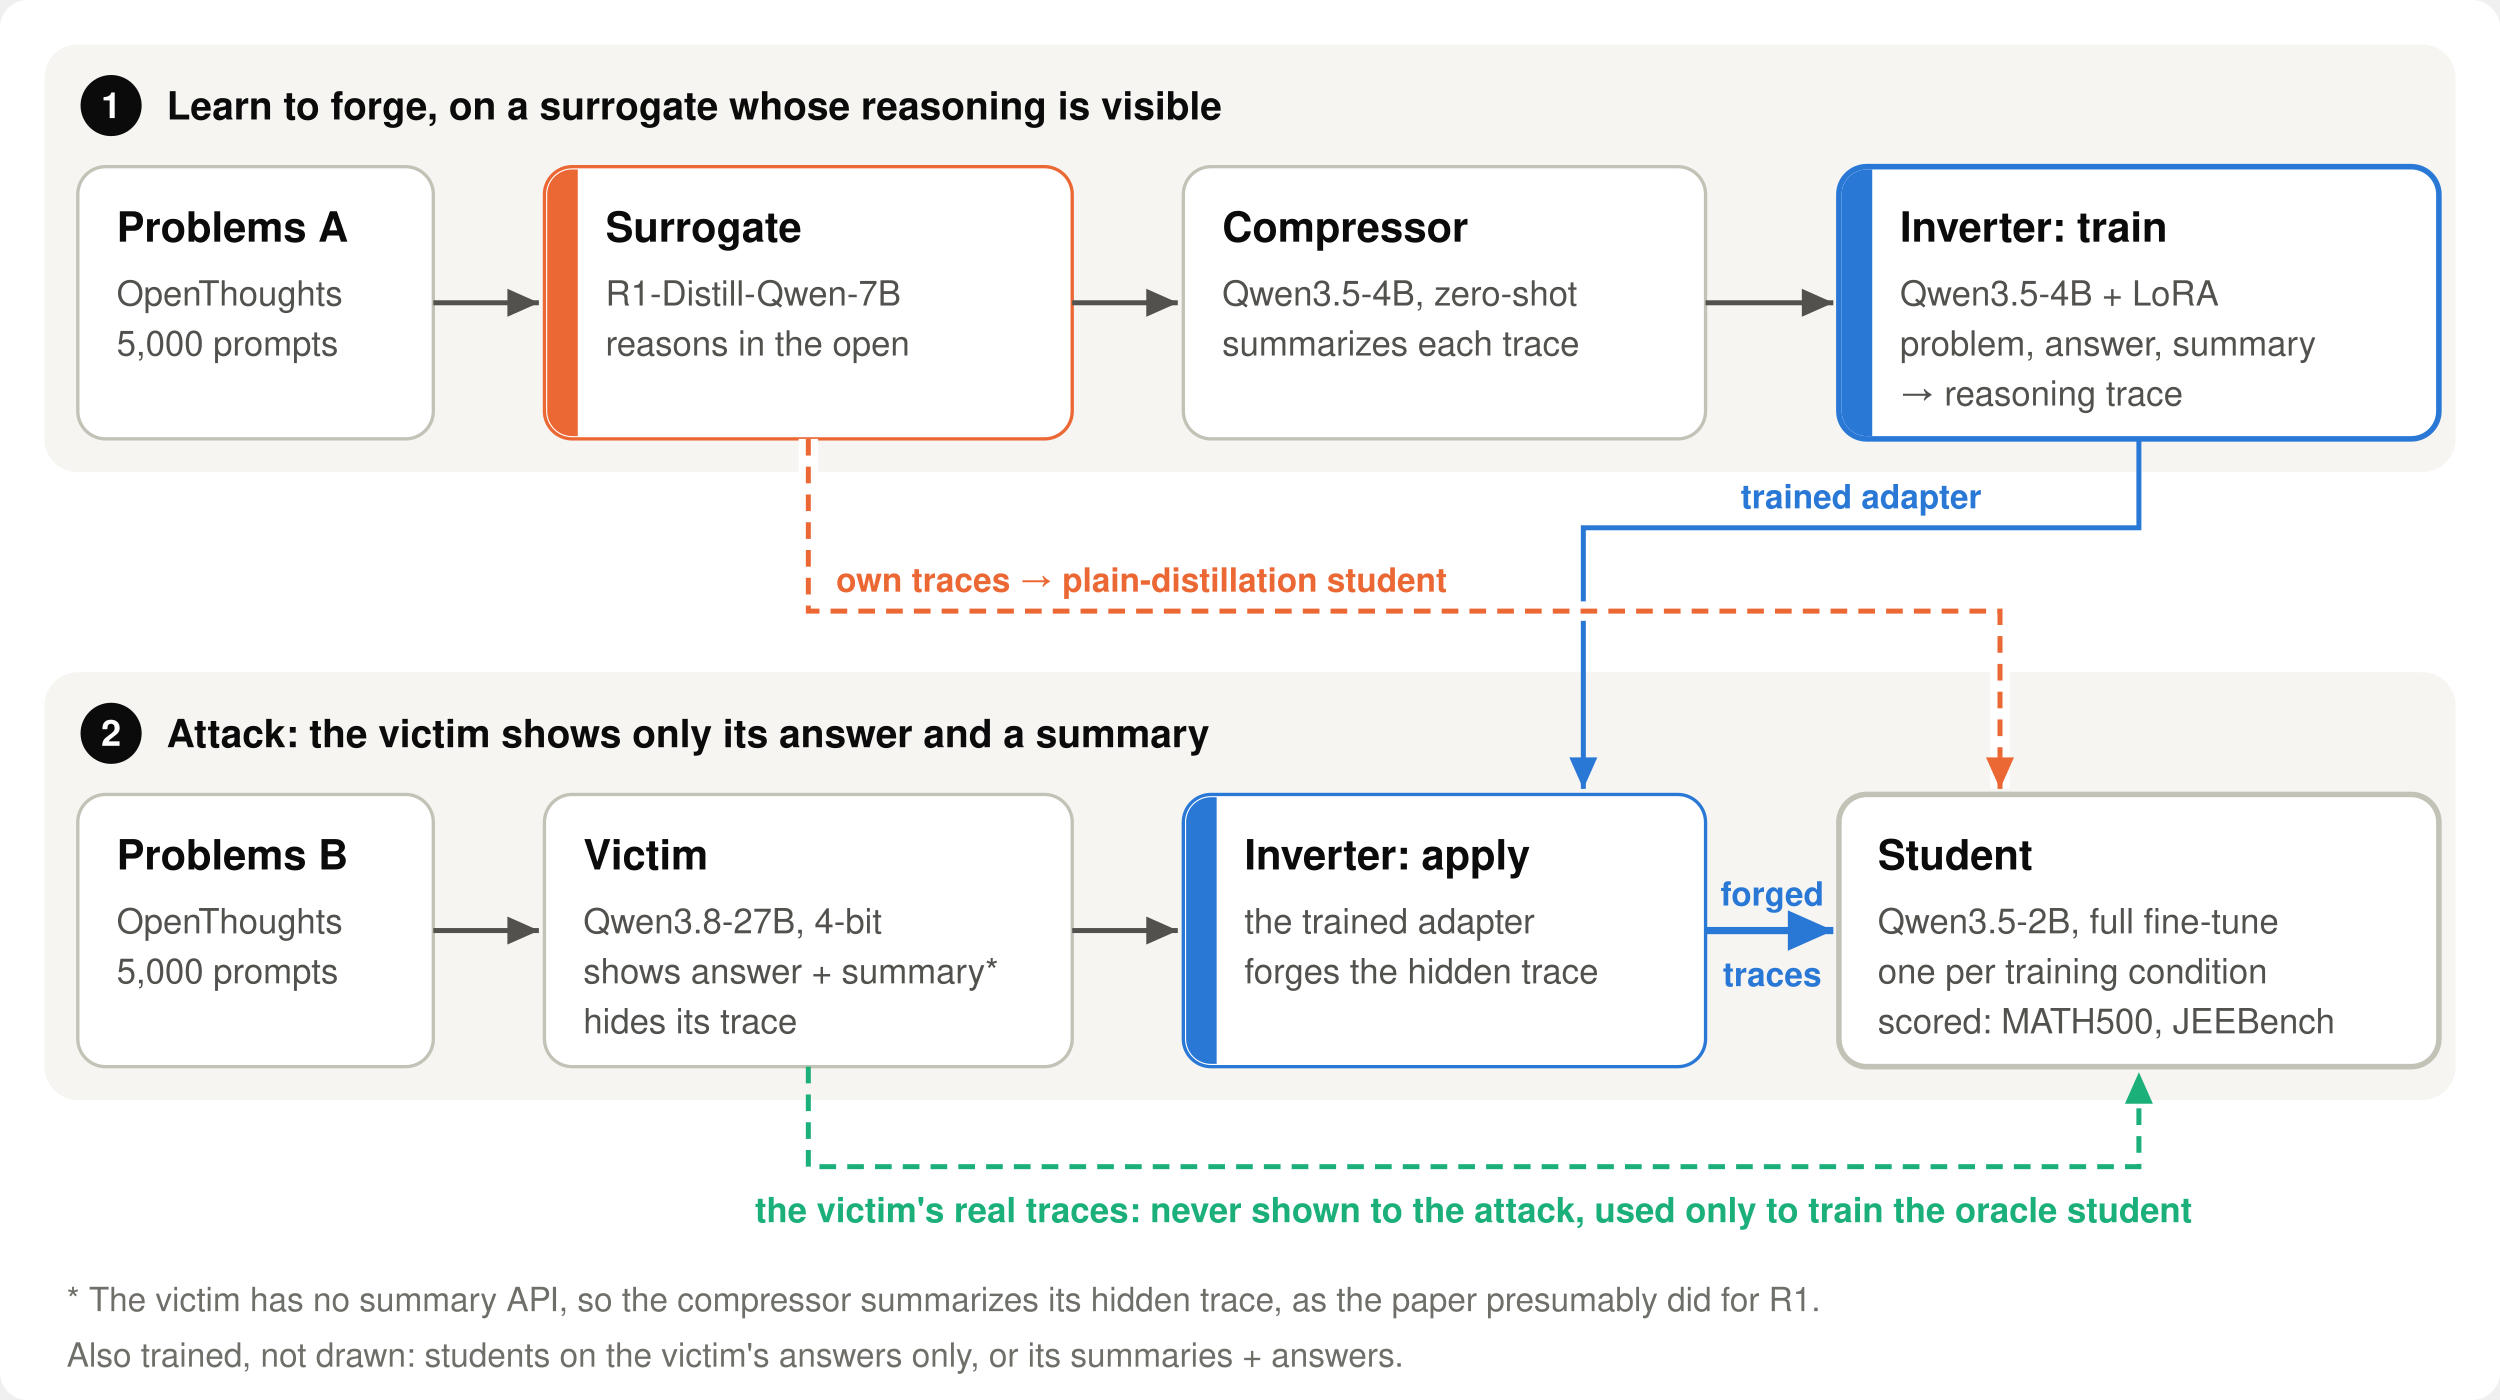
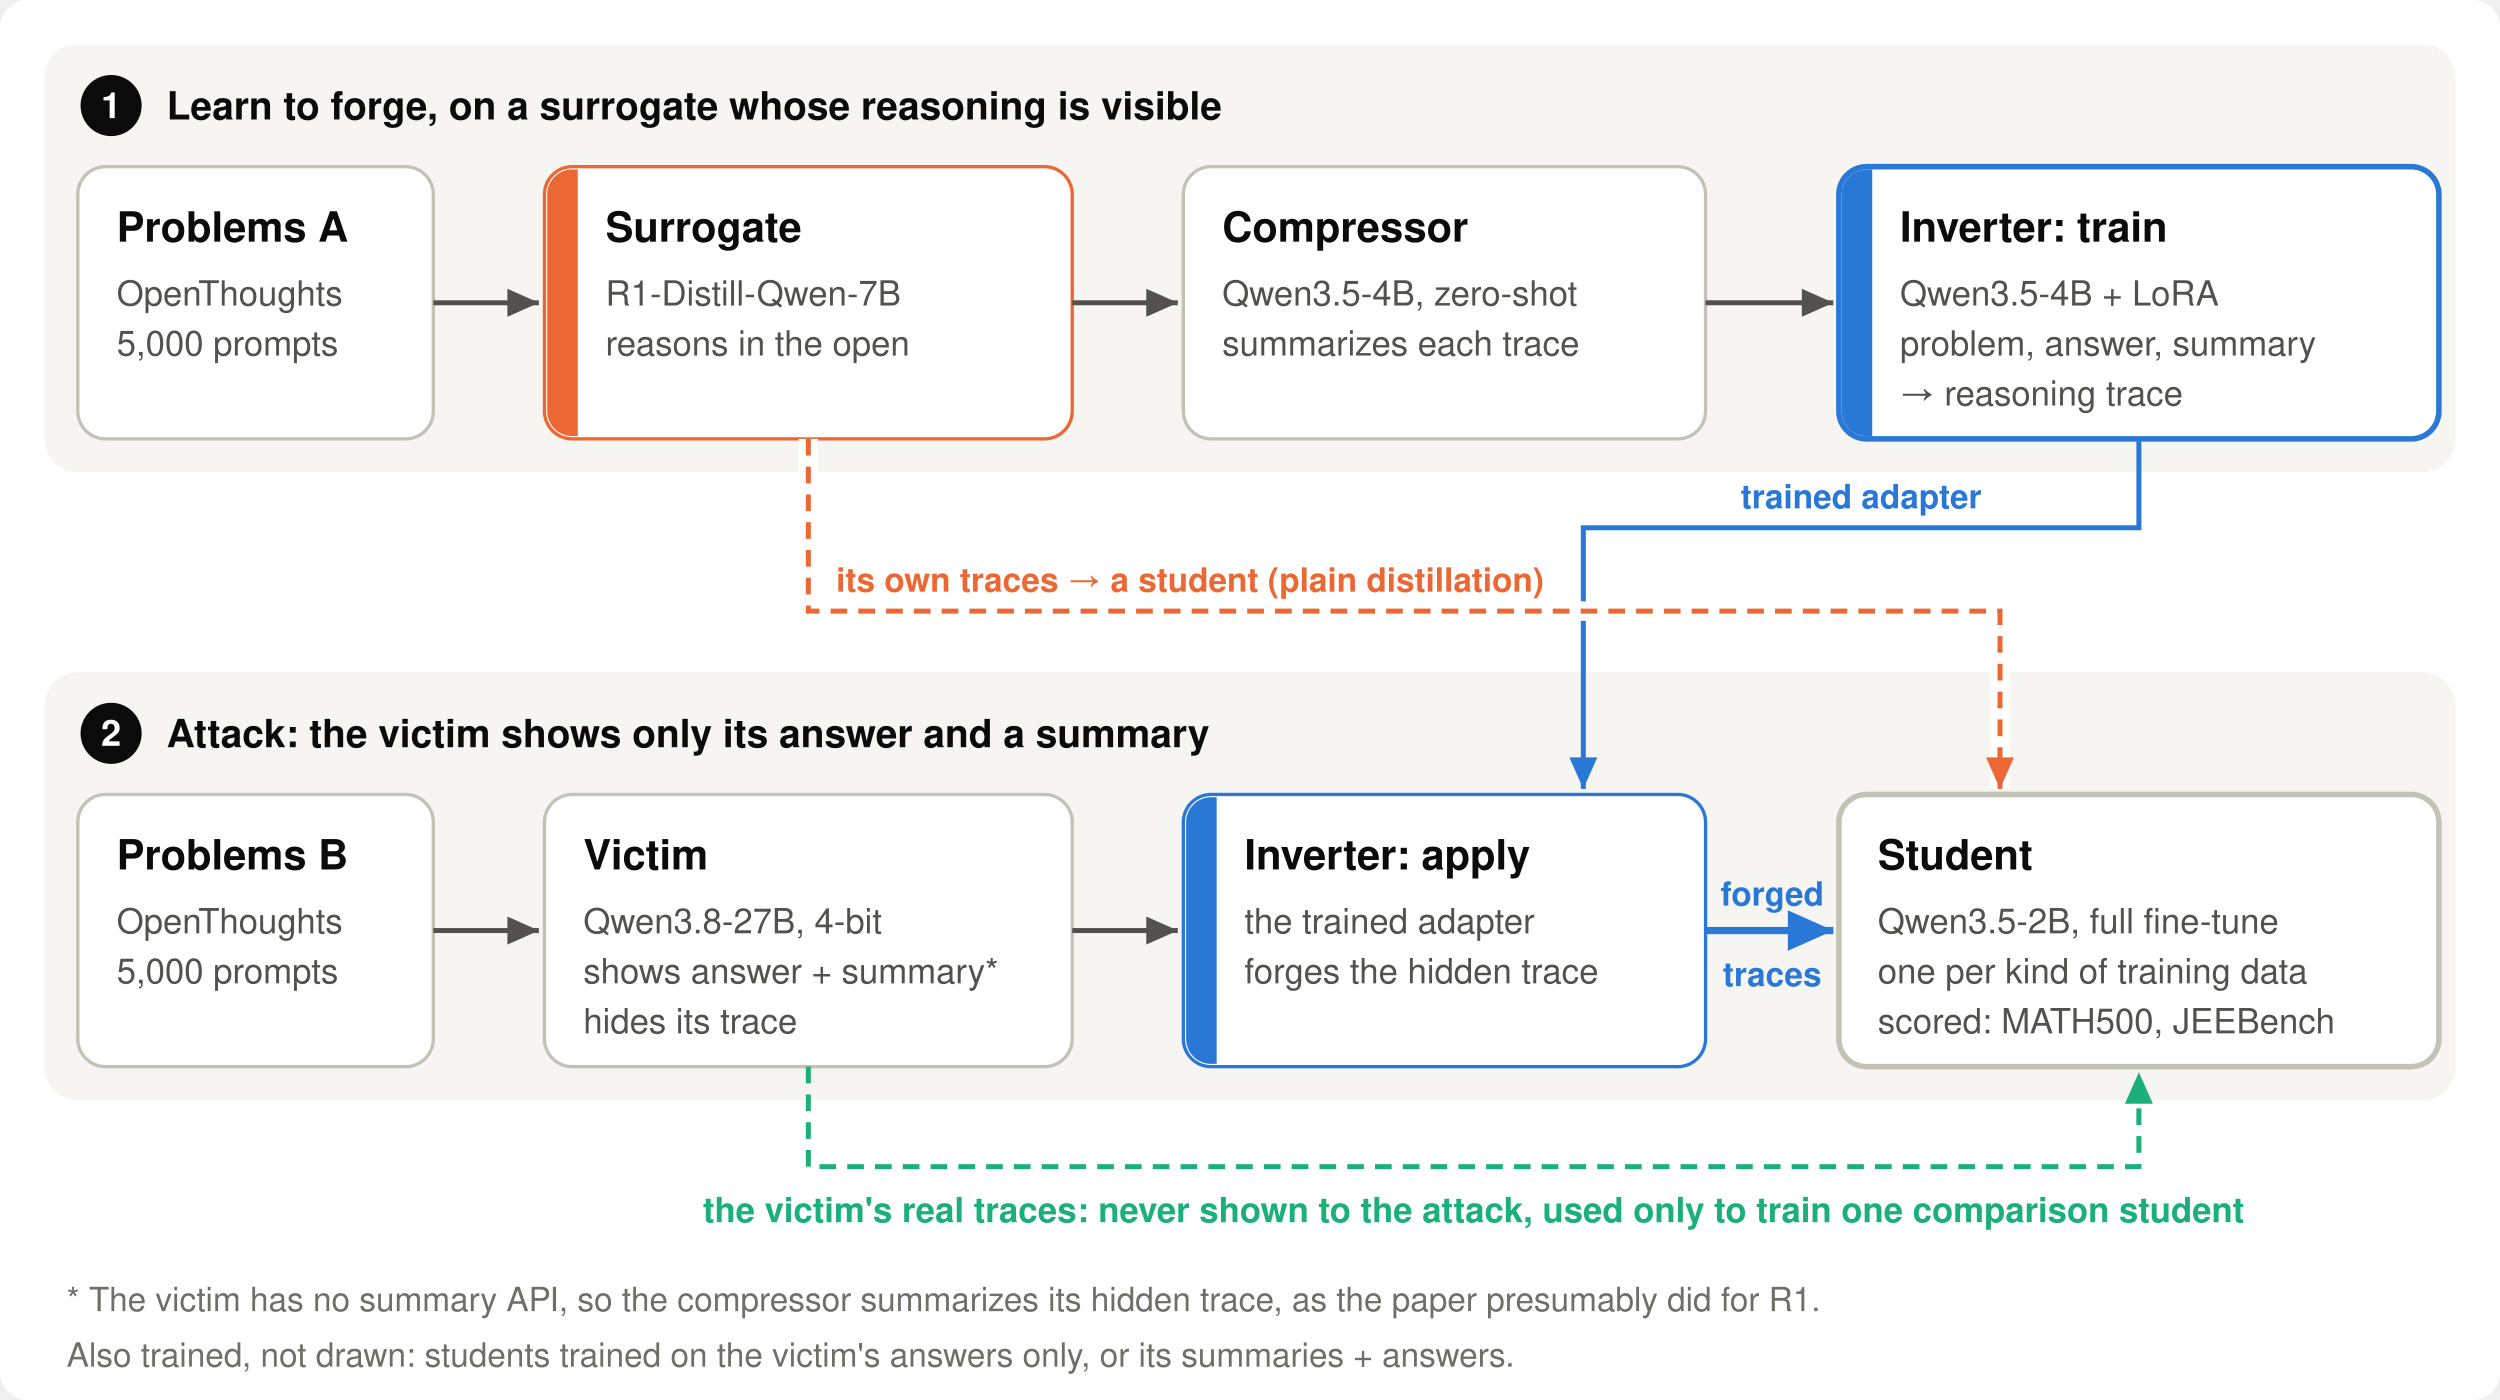
<svg xmlns="http://www.w3.org/2000/svg" width="900" height="504" viewBox="0 0 900 504" role="img" aria-label="Pipeline: surrogate, compressor, inverter, victim, student">
  <rect x="0.0" y="0.0" width="900.0" height="504.0" rx="10" fill="#ffffff" />
  <defs>
    <marker id="ah-ink" viewBox="0 0 10 10" refX="9" refY="5" markerWidth="7" markerHeight="7" orient="auto-start-reverse">
      <path d="M0,1 L9,5 L0,9 Z" fill="#52514e" />
    </marker>
    <marker id="ah-forged" viewBox="0 0 10 10" refX="9" refY="5" markerWidth="7" markerHeight="7" orient="auto-start-reverse">
      <path d="M0,1 L9,5 L0,9 Z" fill="#2a78d6" />
    </marker>
    <marker id="ah-oracle" viewBox="0 0 10 10" refX="9" refY="5" markerWidth="7" markerHeight="7" orient="auto-start-reverse">
      <path d="M0,1 L9,5 L0,9 Z" fill="#1baf7a" />
    </marker>
    <marker id="ah-distilled" viewBox="0 0 10 10" refX="9" refY="5" markerWidth="7" markerHeight="7" orient="auto-start-reverse">
      <path d="M0,1 L9,5 L0,9 Z" fill="#eb6834" />
    </marker>
  </defs>
  <rect x="16.0" y="16.0" width="868.0" height="154.0" rx="12" fill="#f6f5f2" />
  <circle cx="40" cy="38" r="11" fill="#0b0b0b" />
  <text x="40.0" y="42.5" font-family="system-ui, -apple-system, &quot;Segoe UI&quot;, Helvetica, Arial, sans-serif" font-size="13" fill="#ffffff" text-anchor="middle" font-weight="700" style="">1</text>
  <text x="60.0" y="43.0" font-family="system-ui, -apple-system, &quot;Segoe UI&quot;, Helvetica, Arial, sans-serif" font-size="14" fill="#0b0b0b" text-anchor="start" font-weight="600" style="">Learn to forge, on a surrogate whose reasoning is visible</text>
  <rect x="16.0" y="242.0" width="868.0" height="154.0" rx="12" fill="#f6f5f2" />
  <circle cx="40" cy="264" r="11" fill="#0b0b0b" />
  <text x="40.0" y="268.5" font-family="system-ui, -apple-system, &quot;Segoe UI&quot;, Helvetica, Arial, sans-serif" font-size="13" fill="#ffffff" text-anchor="middle" font-weight="700" style="">2</text>
  <text x="60.0" y="269.0" font-family="system-ui, -apple-system, &quot;Segoe UI&quot;, Helvetica, Arial, sans-serif" font-size="14" fill="#0b0b0b" text-anchor="start" font-weight="600" style="">Attack: the victim shows only its answer and a summary</text>
  <rect x="28.0" y="60.0" width="128.0" height="98.0" rx="10" fill="#ffffff" stroke="#c3c2b7" stroke-width="1.2" />
  <text x="42.0" y="87.0" font-family="system-ui, -apple-system, &quot;Segoe UI&quot;, Helvetica, Arial, sans-serif" font-size="15" fill="#0b0b0b" text-anchor="start" font-weight="700" style="">Problems A</text>
  <text x="42.0" y="110.0" font-family="system-ui, -apple-system, &quot;Segoe UI&quot;, Helvetica, Arial, sans-serif" font-size="12.5" fill="#52514e" text-anchor="start" font-weight="normal" style="">OpenThoughts</text>
  <text x="42.0" y="128.0" font-family="system-ui, -apple-system, &quot;Segoe UI&quot;, Helvetica, Arial, sans-serif" font-size="12.5" fill="#52514e" text-anchor="start" font-weight="normal" style="">5,000 prompts</text>
  <rect x="196.0" y="60.0" width="190.0" height="98.0" rx="10" fill="#ffffff" stroke="#eb6834" stroke-width="1.2" />
  <path d="M197.0,70.0 a9,9 0 0 1 9,-9 H208.0 V157.0 H206.0 a9,9 0 0 1 -9,-9 Z" fill="#eb6834" />
  <text x="218.0" y="87.0" font-family="system-ui, -apple-system, &quot;Segoe UI&quot;, Helvetica, Arial, sans-serif" font-size="15" fill="#0b0b0b" text-anchor="start" font-weight="700" style="">Surrogate</text>
  <text x="218.0" y="110.0" font-family="system-ui, -apple-system, &quot;Segoe UI&quot;, Helvetica, Arial, sans-serif" font-size="12.5" fill="#52514e" text-anchor="start" font-weight="normal" style="">R1-Distill-Qwen-7B</text>
  <text x="218.0" y="128.0" font-family="system-ui, -apple-system, &quot;Segoe UI&quot;, Helvetica, Arial, sans-serif" font-size="12.5" fill="#52514e" text-anchor="start" font-weight="normal" style="">reasons in the open</text>
  <rect x="426.0" y="60.0" width="188.0" height="98.0" rx="10" fill="#ffffff" stroke="#c3c2b7" stroke-width="1.2" />
  <text x="440.0" y="87.0" font-family="system-ui, -apple-system, &quot;Segoe UI&quot;, Helvetica, Arial, sans-serif" font-size="15" fill="#0b0b0b" text-anchor="start" font-weight="700" style="">Compressor</text>
  <text x="440.0" y="110.0" font-family="system-ui, -apple-system, &quot;Segoe UI&quot;, Helvetica, Arial, sans-serif" font-size="12.5" fill="#52514e" text-anchor="start" font-weight="normal" style="">Qwen3.5-4B, zero-shot</text>
  <text x="440.0" y="128.0" font-family="system-ui, -apple-system, &quot;Segoe UI&quot;, Helvetica, Arial, sans-serif" font-size="12.5" fill="#52514e" text-anchor="start" font-weight="normal" style="">summarizes each trace</text>
  <rect x="662.0" y="60.0" width="216.0" height="98.0" rx="10" fill="#ffffff" stroke="#2a78d6" stroke-width="2" />
  <path d="M663.0,70.0 a9,9 0 0 1 9,-9 H674.0 V157.0 H672.0 a9,9 0 0 1 -9,-9 Z" fill="#2a78d6" />
  <text x="684.0" y="87.0" font-family="system-ui, -apple-system, &quot;Segoe UI&quot;, Helvetica, Arial, sans-serif" font-size="15" fill="#0b0b0b" text-anchor="start" font-weight="700" style="">Inverter: train</text>
  <text x="684.0" y="110.0" font-family="system-ui, -apple-system, &quot;Segoe UI&quot;, Helvetica, Arial, sans-serif" font-size="12.5" fill="#52514e" text-anchor="start" font-weight="normal" style="">Qwen3.5-4B + LoRA</text>
  <text x="684.0" y="128.0" font-family="system-ui, -apple-system, &quot;Segoe UI&quot;, Helvetica, Arial, sans-serif" font-size="12.5" fill="#52514e" text-anchor="start" font-weight="normal" style="">problem, answer, summary</text>
  <text x="684.0" y="146.0" font-family="system-ui, -apple-system, &quot;Segoe UI&quot;, Helvetica, Arial, sans-serif" font-size="12.5" fill="#52514e" text-anchor="start" font-weight="normal" style="">→ reasoning trace</text>
  <line x1="156.0" y1="109.0" x2="194.0" y2="109.0" stroke="#52514e" stroke-width="1.8" marker-end="url(#ah-ink)" />
  <line x1="386.0" y1="109.0" x2="424.0" y2="109.0" stroke="#52514e" stroke-width="1.8" marker-end="url(#ah-ink)" />
  <line x1="614.0" y1="109.0" x2="660.0" y2="109.0" stroke="#52514e" stroke-width="1.8" marker-end="url(#ah-ink)" />
  <rect x="28.0" y="286.0" width="128.0" height="98.0" rx="10" fill="#ffffff" stroke="#c3c2b7" stroke-width="1.2" />
  <text x="42.0" y="313.0" font-family="system-ui, -apple-system, &quot;Segoe UI&quot;, Helvetica, Arial, sans-serif" font-size="15" fill="#0b0b0b" text-anchor="start" font-weight="700" style="">Problems B</text>
  <text x="42.0" y="336.0" font-family="system-ui, -apple-system, &quot;Segoe UI&quot;, Helvetica, Arial, sans-serif" font-size="12.5" fill="#52514e" text-anchor="start" font-weight="normal" style="">OpenThoughts</text>
  <text x="42.0" y="354.0" font-family="system-ui, -apple-system, &quot;Segoe UI&quot;, Helvetica, Arial, sans-serif" font-size="12.5" fill="#52514e" text-anchor="start" font-weight="normal" style="">5,000 prompts</text>
  <rect x="196.0" y="286.0" width="190.0" height="98.0" rx="10" fill="#ffffff" stroke="#c3c2b7" stroke-width="1.2" />
  <text x="210.0" y="313.0" font-family="system-ui, -apple-system, &quot;Segoe UI&quot;, Helvetica, Arial, sans-serif" font-size="15" fill="#0b0b0b" text-anchor="start" font-weight="700" style="">Victim</text>
  <text x="210.0" y="336.0" font-family="system-ui, -apple-system, &quot;Segoe UI&quot;, Helvetica, Arial, sans-serif" font-size="12.5" fill="#52514e" text-anchor="start" font-weight="normal" style="">Qwen3.8-27B, 4-bit</text>
  <text x="210.0" y="354.0" font-family="system-ui, -apple-system, &quot;Segoe UI&quot;, Helvetica, Arial, sans-serif" font-size="12.5" fill="#52514e" text-anchor="start" font-weight="normal" style="">shows answer + summary*</text>
  <text x="210.0" y="372.0" font-family="system-ui, -apple-system, &quot;Segoe UI&quot;, Helvetica, Arial, sans-serif" font-size="12.5" fill="#52514e" text-anchor="start" font-weight="normal" style="">hides its trace</text>
  <rect x="426.0" y="286.0" width="188.0" height="98.0" rx="10" fill="#ffffff" stroke="#2a78d6" stroke-width="1.2" />
  <path d="M427.0,296.0 a9,9 0 0 1 9,-9 H438.0 V383.0 H436.0 a9,9 0 0 1 -9,-9 Z" fill="#2a78d6" />
  <text x="448.0" y="313.0" font-family="system-ui, -apple-system, &quot;Segoe UI&quot;, Helvetica, Arial, sans-serif" font-size="15" fill="#0b0b0b" text-anchor="start" font-weight="700" style="">Inverter: apply</text>
  <text x="448.0" y="336.0" font-family="system-ui, -apple-system, &quot;Segoe UI&quot;, Helvetica, Arial, sans-serif" font-size="12.5" fill="#52514e" text-anchor="start" font-weight="normal" style="">the trained adapter</text>
  <text x="448.0" y="354.0" font-family="system-ui, -apple-system, &quot;Segoe UI&quot;, Helvetica, Arial, sans-serif" font-size="12.5" fill="#52514e" text-anchor="start" font-weight="normal" style="">forges the hidden trace</text>
  <rect x="662.0" y="286.0" width="216.0" height="98.0" rx="10" fill="#ffffff" stroke="#c3c2b7" stroke-width="2" />
  <text x="676.0" y="313.0" font-family="system-ui, -apple-system, &quot;Segoe UI&quot;, Helvetica, Arial, sans-serif" font-size="15" fill="#0b0b0b" text-anchor="start" font-weight="700" style="">Student</text>
  <text x="676.0" y="336.0" font-family="system-ui, -apple-system, &quot;Segoe UI&quot;, Helvetica, Arial, sans-serif" font-size="12.5" fill="#52514e" text-anchor="start" font-weight="normal" style="">Qwen3.5-2B, full fine-tune</text>
-   <text x="676.0" y="354.0" font-family="system-ui, -apple-system, &quot;Segoe UI&quot;, Helvetica, Arial, sans-serif" font-size="12.5" fill="#52514e" text-anchor="start" font-weight="normal" style="">one per training condition</text>
+   <text x="676.0" y="354.0" font-family="system-ui, -apple-system, &quot;Segoe UI&quot;, Helvetica, Arial, sans-serif" font-size="12.5" fill="#52514e" text-anchor="start" font-weight="normal" style="">one per kind of training data</text>
  <text x="676.0" y="372.0" font-family="system-ui, -apple-system, &quot;Segoe UI&quot;, Helvetica, Arial, sans-serif" font-size="12.5" fill="#52514e" text-anchor="start" font-weight="normal" style="">scored: MATH500, JEEBench</text>
  <line x1="156.0" y1="335.0" x2="194.0" y2="335.0" stroke="#52514e" stroke-width="1.8" marker-end="url(#ah-ink)" />
  <line x1="386.0" y1="335.0" x2="424.0" y2="335.0" stroke="#52514e" stroke-width="1.8" marker-end="url(#ah-ink)" />
  <line x1="614.0" y1="335.0" x2="660.0" y2="335.0" stroke="#2a78d6" stroke-width="2.6" marker-end="url(#ah-forged)" />
  <text x="638.0" y="326.0" font-family="system-ui, -apple-system, &quot;Segoe UI&quot;, Helvetica, Arial, sans-serif" font-size="12" fill="#2a78d6" text-anchor="middle" font-weight="700" style="">forged</text>
  <text x="638.0" y="355.0" font-family="system-ui, -apple-system, &quot;Segoe UI&quot;, Helvetica, Arial, sans-serif" font-size="12" fill="#2a78d6" text-anchor="middle" font-weight="700" style="">traces</text>
  <path d="M770.0,158 V190 H570 V284" fill="none" stroke="#2a78d6" stroke-width="1.8" marker-end="url(#ah-forged)" />
  <text x="670.0" y="183.0" font-family="system-ui, -apple-system, &quot;Segoe UI&quot;, Helvetica, Arial, sans-serif" font-size="12" fill="#2a78d6" text-anchor="middle" font-weight="700" style="" paint-order="stroke" stroke="#ffffff" stroke-width="3" stroke-linejoin="round">trained adapter</text>
  <path d="M291.0,158 V220 H720 V284" fill="none" stroke="#ffffff" stroke-width="7" />
  <path d="M291.0,158 V220 H720 V284" fill="none" stroke="#eb6834" stroke-width="1.8" stroke-dasharray="6 4" marker-end="url(#ah-distilled)" />
-   <text x="301.0" y="213.0" font-family="system-ui, -apple-system, &quot;Segoe UI&quot;, Helvetica, Arial, sans-serif" font-size="12" fill="#eb6834" text-anchor="start" font-weight="700" style="" paint-order="stroke" stroke="#ffffff" stroke-width="3" stroke-linejoin="round">own traces → plain-distillation student</text>
+   <text x="301.0" y="213.0" font-family="system-ui, -apple-system, &quot;Segoe UI&quot;, Helvetica, Arial, sans-serif" font-size="12" fill="#eb6834" text-anchor="start" font-weight="700" style="" paint-order="stroke" stroke="#ffffff" stroke-width="3" stroke-linejoin="round">its own traces → a student (plain distillation)</text>
  <path d="M291.0,384 V420 H770.0 V386" fill="none" stroke="#1baf7a" stroke-width="1.8" stroke-dasharray="6 4" marker-end="url(#ah-oracle)" />
-   <text x="530.5" y="440.0" font-family="system-ui, -apple-system, &quot;Segoe UI&quot;, Helvetica, Arial, sans-serif" font-size="12.5" fill="#1baf7a" text-anchor="middle" font-weight="700" style="">the victim's real traces: never shown to the attack, used only to train the oracle student</text>
+   <text x="530.5" y="440.0" font-family="system-ui, -apple-system, &quot;Segoe UI&quot;, Helvetica, Arial, sans-serif" font-size="12.5" fill="#1baf7a" text-anchor="middle" font-weight="700" style="">the victim's real traces: never shown to the attack, used only to train one comparison student</text>
  <text x="24.0" y="472.0" font-family="system-ui, -apple-system, &quot;Segoe UI&quot;, Helvetica, Arial, sans-serif" font-size="12" fill="#6f6e69" text-anchor="start" font-weight="normal" style="">* The victim has no summary API, so the compressor summarizes its hidden trace, as the paper presumably did for R1.</text>
-   <text x="24.0" y="492.0" font-family="system-ui, -apple-system, &quot;Segoe UI&quot;, Helvetica, Arial, sans-serif" font-size="12" fill="#6f6e69" text-anchor="start" font-weight="normal" style="">Also trained, not drawn: students on the victim's answers only, or its summaries + answers.</text>
+   <text x="24.0" y="492.0" font-family="system-ui, -apple-system, &quot;Segoe UI&quot;, Helvetica, Arial, sans-serif" font-size="12" fill="#6f6e69" text-anchor="start" font-weight="normal" style="">Also trained, not drawn: students trained on the victim's answers only, or its summaries + answers.</text>
</svg>
